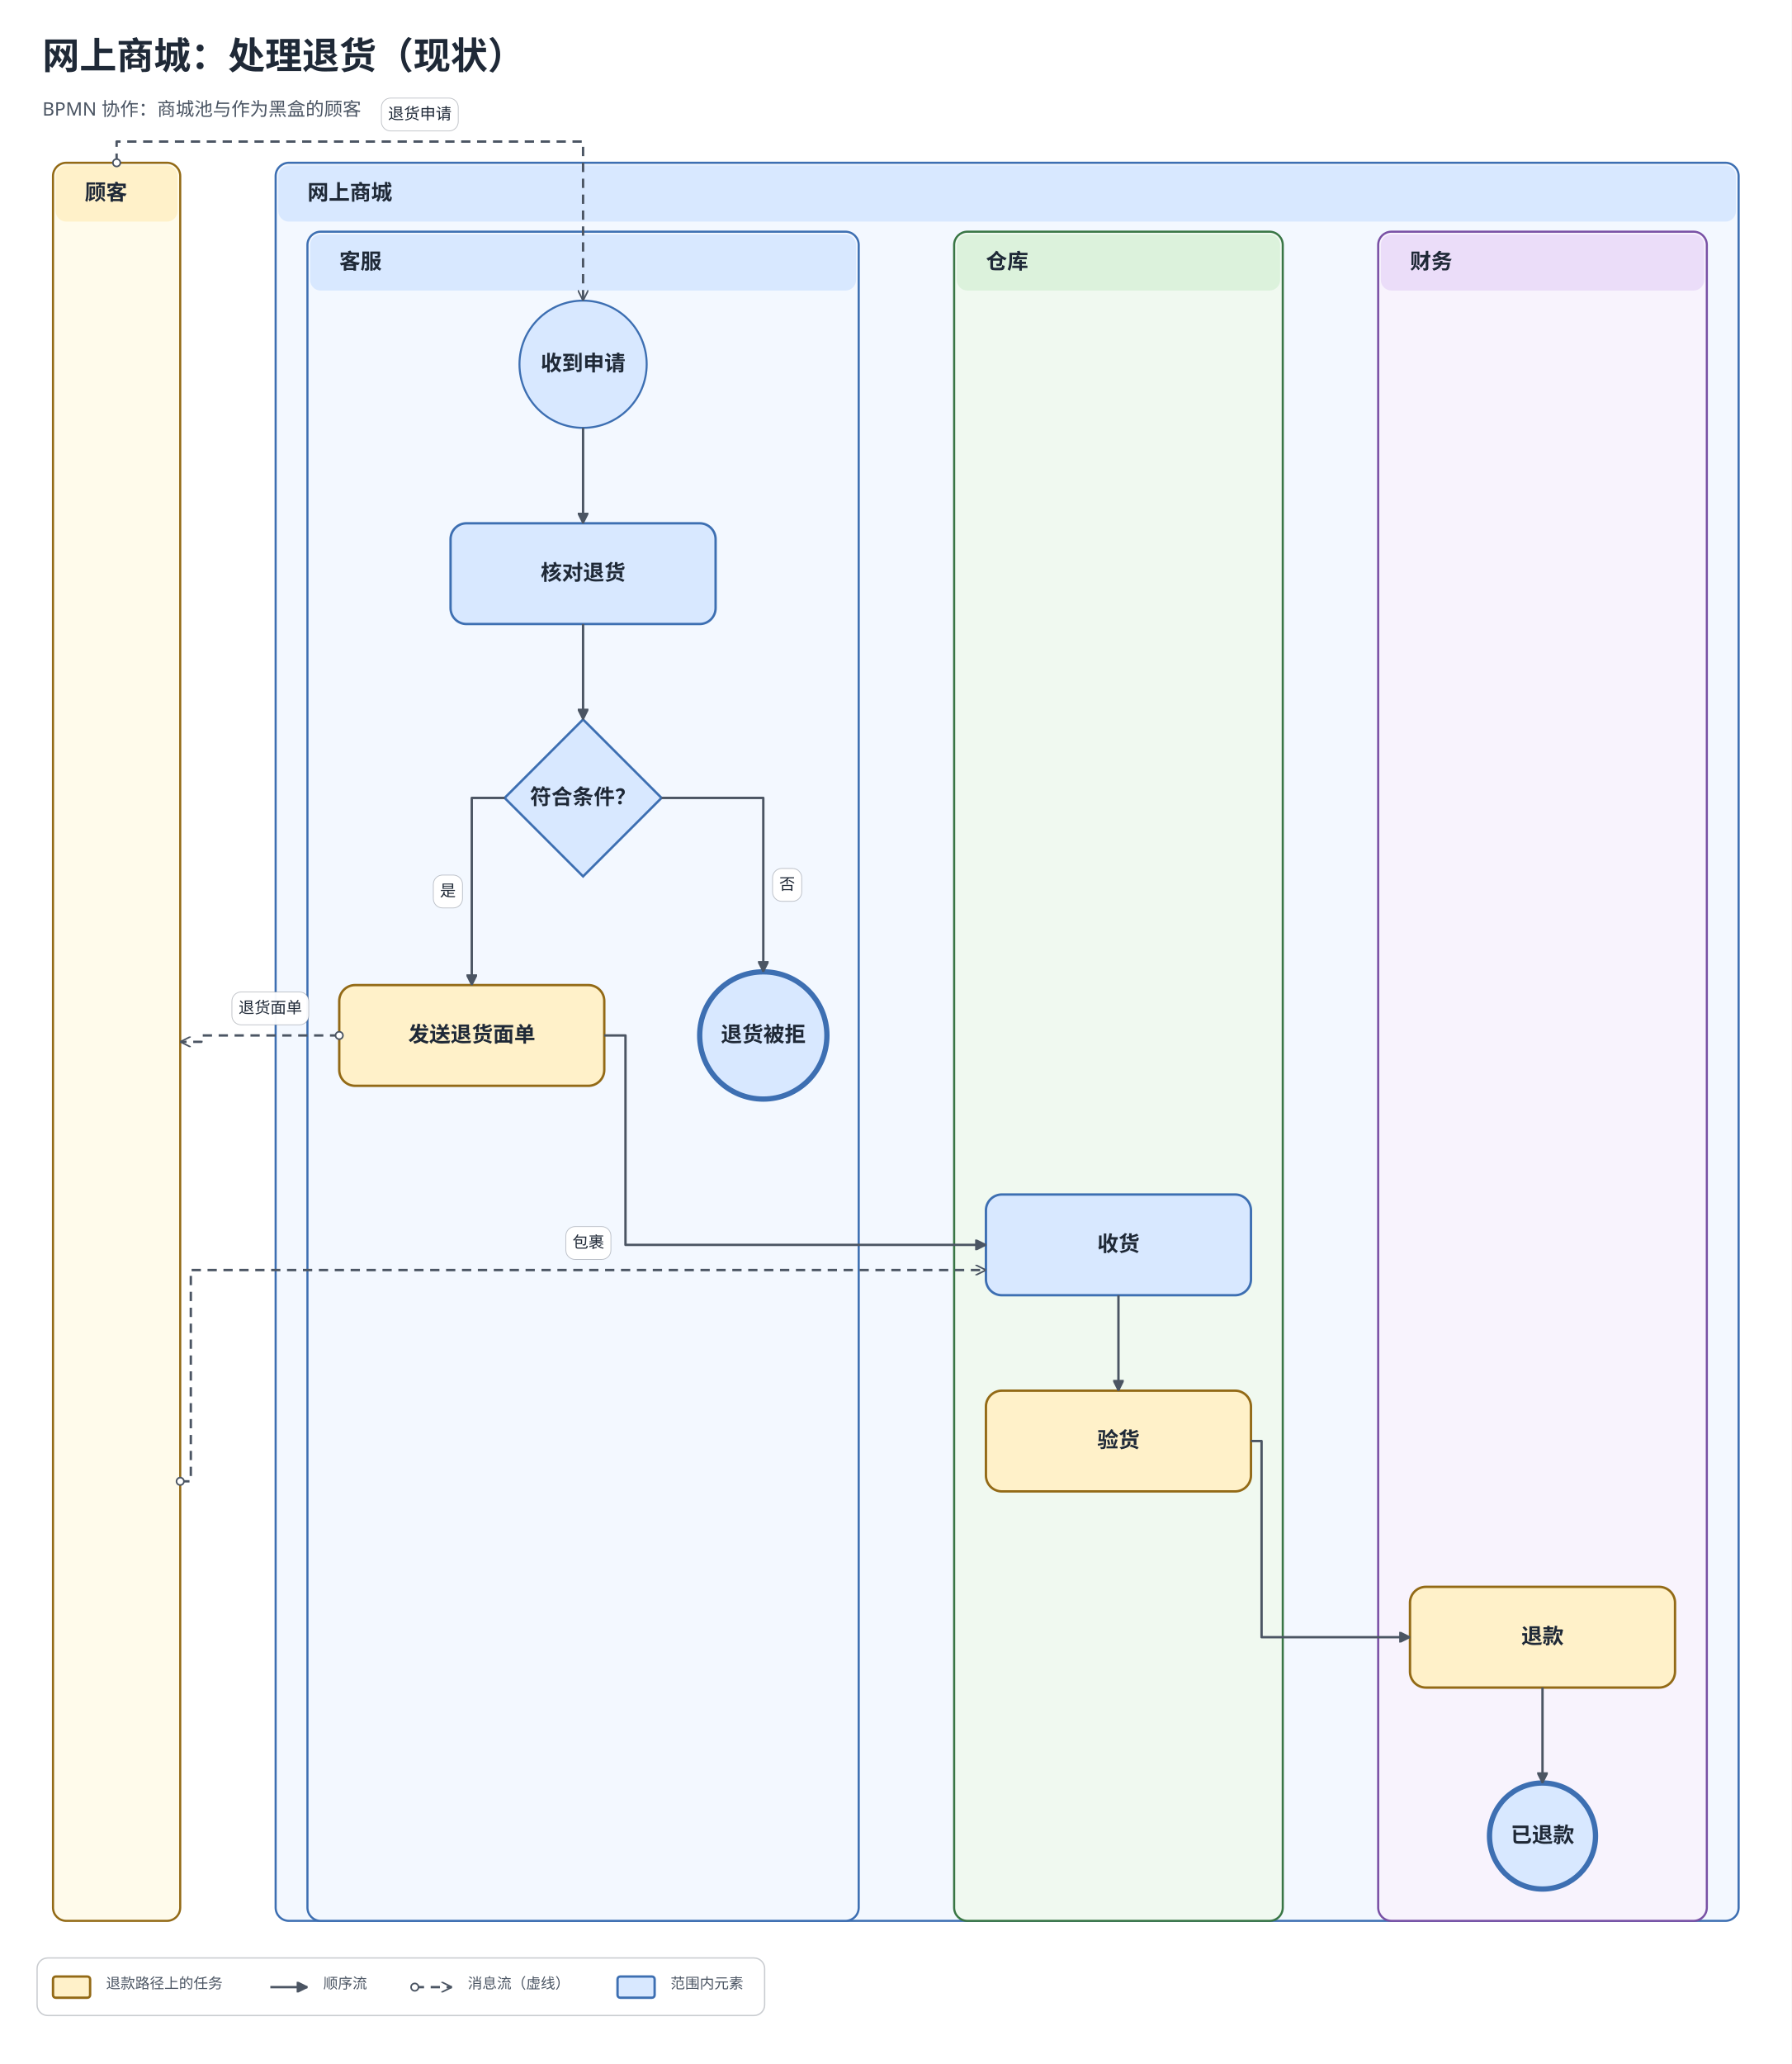
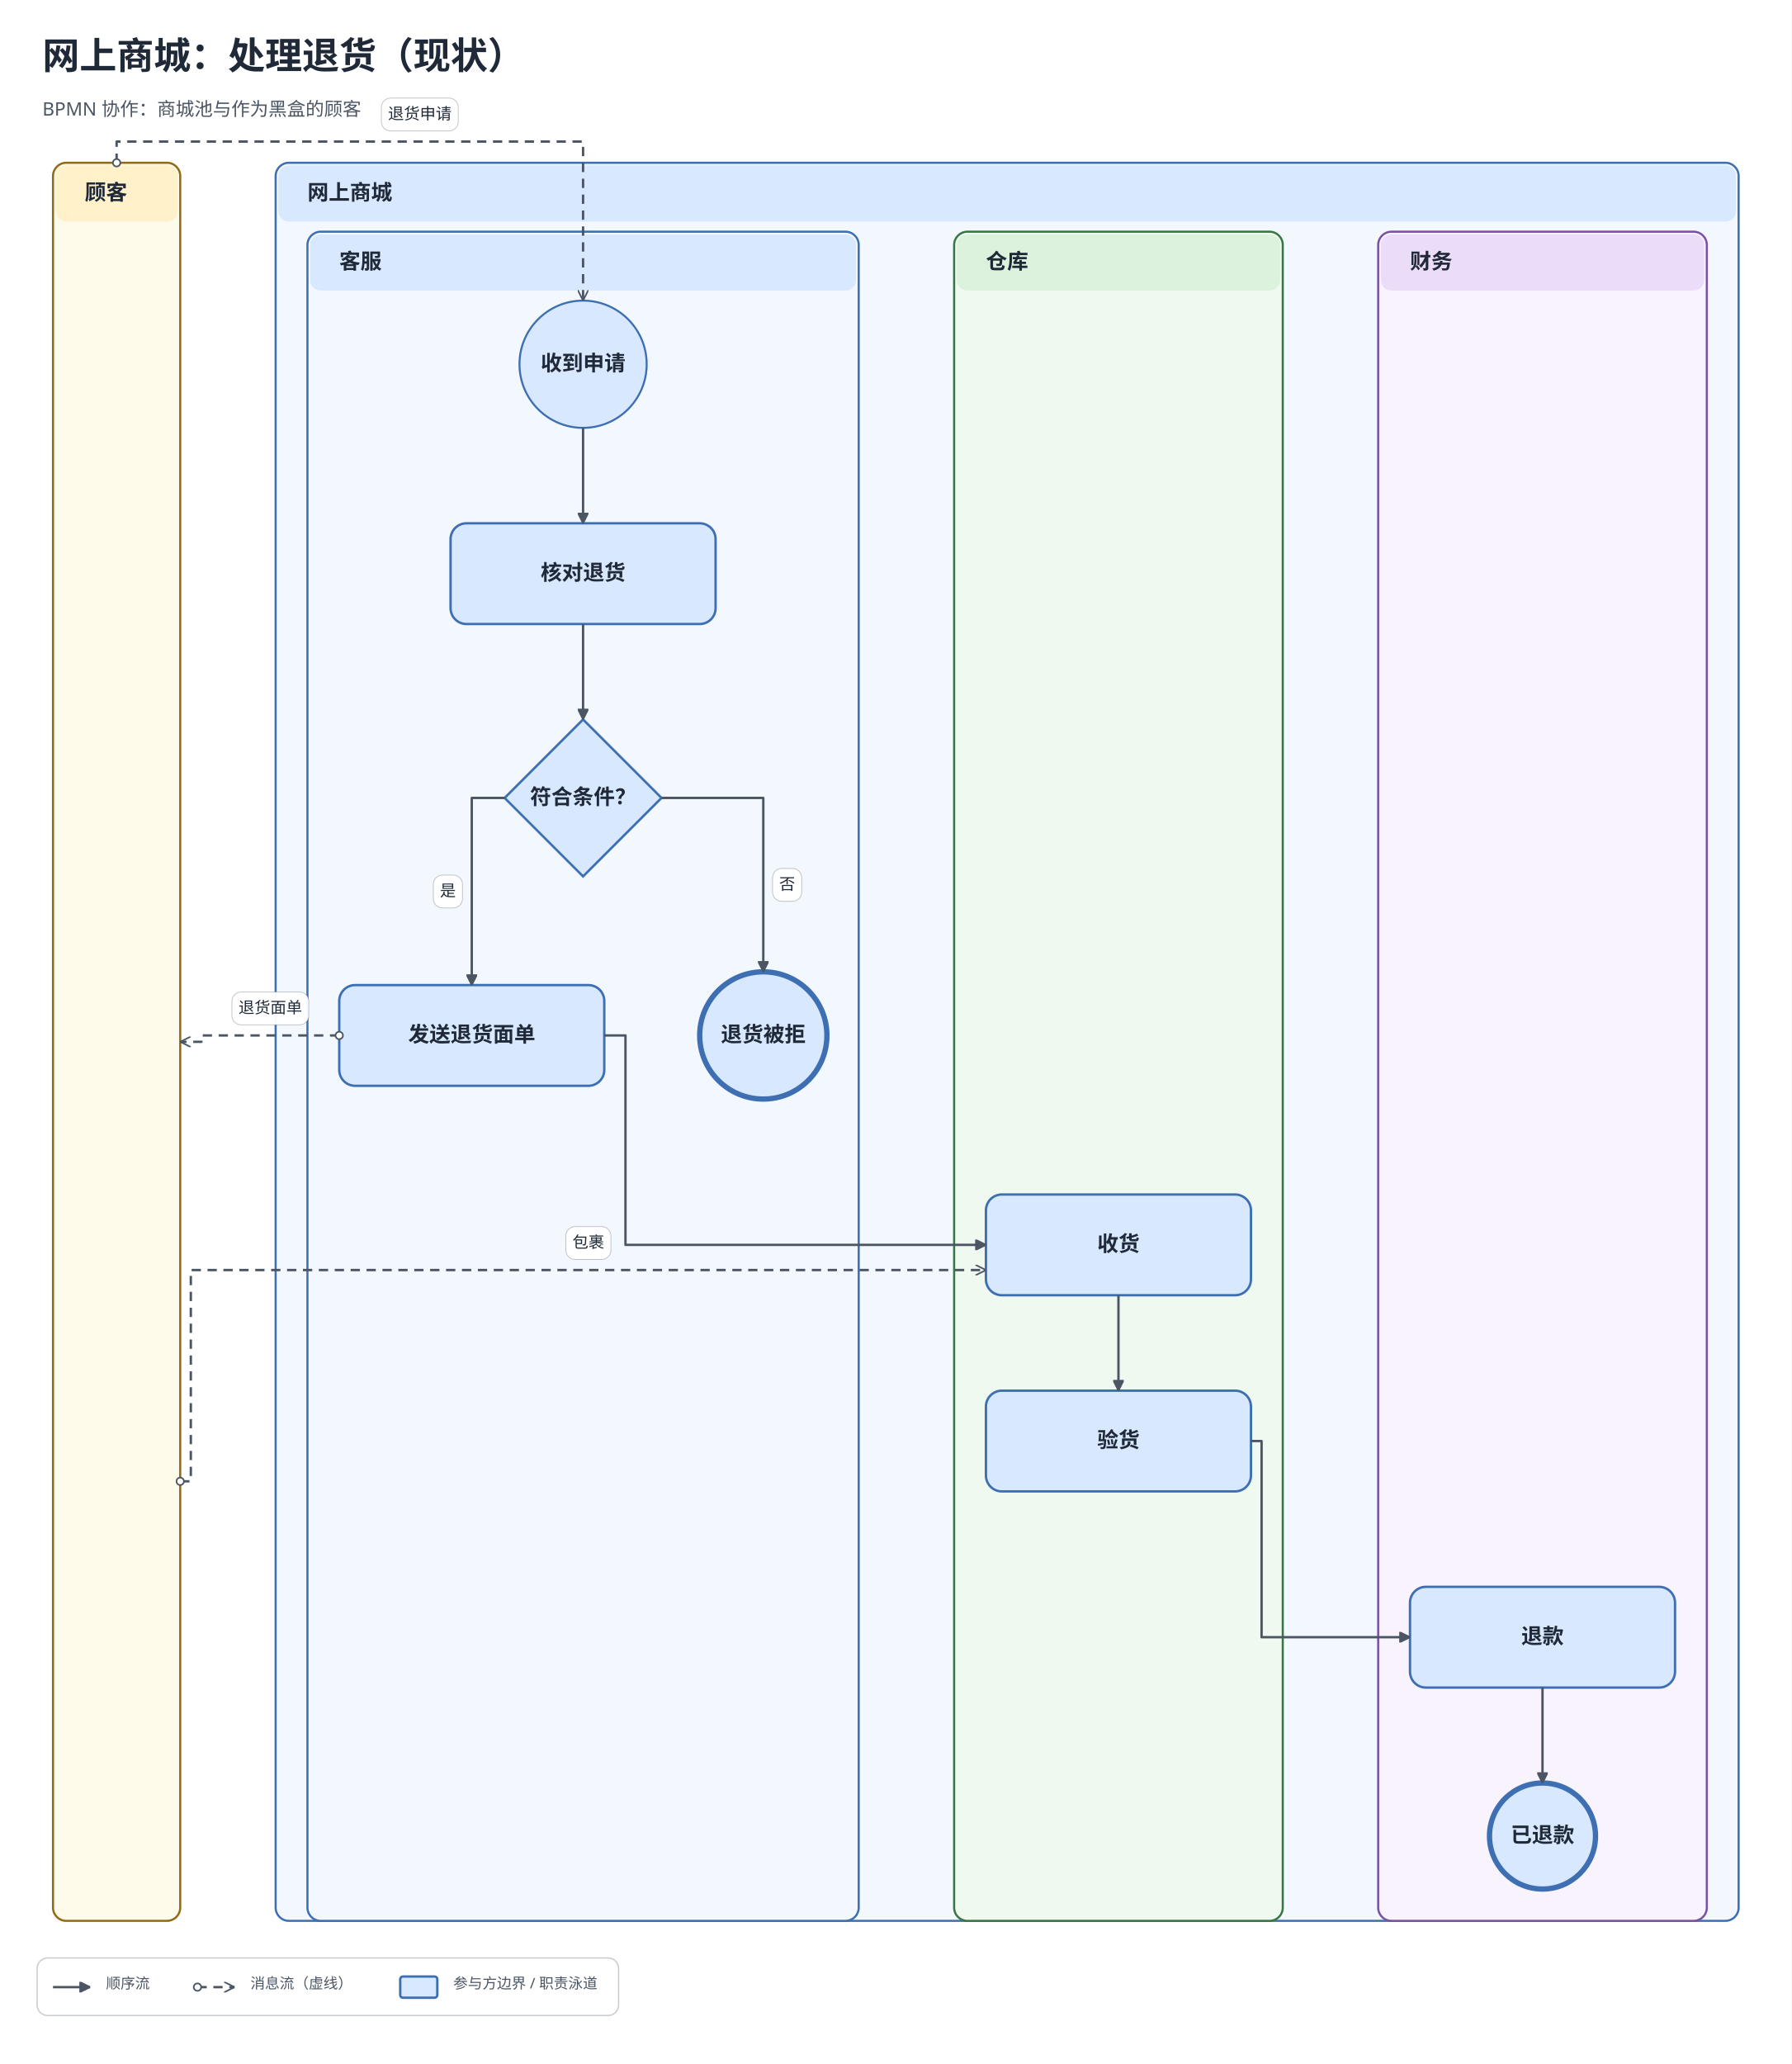
<svg xmlns="http://www.w3.org/2000/svg" viewBox="0 0 1352 1557.2" width="1352" height="1557.2" lang="zh" role="img" aria-labelledby="a5-zh-document-title a5-zh-document-desc" data-archatlas="0.1" data-measured-with="pillow">
  <defs>
    <marker id="a5-zh-marker-peer-arrow" viewBox="0 0 10 10" refX="10" refY="5" markerWidth="8" markerHeight="8" markerUnits="userSpaceOnUse" orient="auto-start-reverse">
      <path d="M 0 0 L 10 5 L 0 10 Z" fill="#4B5563" stroke="#4B5563" stroke-width="1.5" />
    </marker>
    <marker id="a5-zh-marker-peer-circle" viewBox="0 0 10 10" refX="5" refY="5" markerWidth="8" markerHeight="8" markerUnits="userSpaceOnUse">
      <circle cx="5" cy="5" r="3.5" fill="#ffffff" stroke="#4B5563" stroke-width="1.5" />
    </marker>
    <marker id="a5-zh-marker-peer-open" viewBox="0 0 10 10" refX="10" refY="5" markerWidth="8" markerHeight="8" markerUnits="userSpaceOnUse" orient="auto-start-reverse">
      <path d="M 0 0 L 10 5 L 0 10" fill="none" stroke="#4B5563" stroke-width="1.5" />
    </marker>
  </defs>
  <rect width="1352" height="1557.2" fill="#ffffff" data-role="canvas" />
  <rect id="a5-zh-shape-group-p_c" data-id="p_c" data-role="group" data-parent="" data-kind="pool" data-shape="card" fill="#FFFBEB" stroke="#936A16" stroke-width="1.6" data-box="40 122.8 96 1326.4" x="40" y="122.8" width="96" height="1326.4" rx="10" />
  <rect data-role="header-band" data-parent="p_c" x="42" y="124.8" width="92" height="42.4" rx="8" fill="#FFF1C9" />
  <rect id="a5-zh-shape-group-p_s" data-id="p_s" data-role="group" data-parent="" data-kind="pool" data-shape="card" fill="#F3F8FF" stroke="#3D6FB2" stroke-width="1.6" data-box="208 122.8 1104 1326.4" x="208" y="122.8" width="1104" height="1326.4" rx="10" />
  <rect data-role="header-band" data-parent="p_s" x="210" y="124.8" width="1100" height="42.4" rx="8" fill="#D8E8FF" />
  <rect id="a5-zh-shape-group-l_s" data-id="l_s" data-role="group" data-parent="p_s" data-kind="lane" data-shape="card" fill="#F3F8FF" stroke="#3D6FB2" stroke-width="1.6" data-box="232 174.8 416 1274.4" x="232" y="174.8" width="416" height="1274.4" rx="10" />
  <rect data-role="header-band" data-parent="l_s" x="234" y="176.8" width="412" height="42.4" rx="8" fill="#D8E8FF" />
  <ellipse id="a5-zh-shape-node-st" data-id="st" data-role="node" data-parent="l_s" data-kind="event" data-shape="card" fill="#D8E8FF" stroke="#3D6FB2" stroke-width="1.5" data-box="392 226.8 96 96" data-event-type="start" cx="440" cy="274.8" rx="48" ry="48" />
  <rect id="a5-zh-shape-node-chk" data-id="chk" data-role="node" data-parent="l_s" data-kind="task" data-shape="card" fill="#D8E8FF" stroke="#3D6FB2" stroke-width="1.8" data-box="340 394.8 200 76" x="340" y="394.8" width="200" height="76" rx="12" />
  <polygon id="a5-zh-shape-node-gw" data-id="gw" data-role="node" data-parent="l_s" data-kind="gateway" data-shape="card" fill="#D8E8FF" stroke="#3D6FB2" stroke-width="1.8" data-box="380.8 542.8 118.4 118.4" points="440,542.8 499.2,602 440,661.2 380.8,602" />
-   <rect id="a5-zh-shape-node-lab" data-id="lab" data-role="node" data-parent="l_s" data-kind="task" data-shape="card" fill="#FFF1C9" stroke="#936A16" stroke-width="1.8" data-box="256 743.2 200 76" x="256" y="743.2" width="200" height="76" rx="12" />
+   <rect id="a5-zh-shape-node-lab" data-id="lab" data-role="node" data-parent="l_s" data-kind="task" data-shape="card" fill="#D8E8FF" stroke="#3D6FB2" stroke-width="1.8" data-box="256 743.2 200 76" x="256" y="743.2" width="200" height="76" rx="12" />
  <ellipse id="a5-zh-shape-node-no" data-id="no" data-role="node" data-parent="l_s" data-kind="event" data-shape="card" fill="#D8E8FF" stroke="#3D6FB2" stroke-width="4" data-box="528 733.2 96 96" data-event-type="end" cx="576" cy="781.2" rx="48" ry="48" />
  <rect id="a5-zh-shape-group-l_w" data-id="l_w" data-role="group" data-parent="p_s" data-kind="lane" data-shape="card" fill="#F0F9F0" stroke="#397645" stroke-width="1.6" data-box="720 174.8 248 1274.4" x="720" y="174.8" width="248" height="1274.4" rx="10" />
  <rect data-role="header-band" data-parent="l_w" x="722" y="176.8" width="244" height="42.4" rx="8" fill="#DCF2DC" />
  <rect id="a5-zh-shape-node-rcv" data-id="rcv" data-role="node" data-parent="l_w" data-kind="task" data-shape="card" fill="#D8E8FF" stroke="#3D6FB2" stroke-width="1.8" data-box="744 901.2 200 76" x="744" y="901.2" width="200" height="76" rx="12" />
-   <rect id="a5-zh-shape-node-ins" data-id="ins" data-role="node" data-parent="l_w" data-kind="task" data-shape="card" fill="#FFF1C9" stroke="#936A16" stroke-width="1.8" data-box="744 1049.2 200 76" x="744" y="1049.2" width="200" height="76" rx="12" />
+   <rect id="a5-zh-shape-node-ins" data-id="ins" data-role="node" data-parent="l_w" data-kind="task" data-shape="card" fill="#D8E8FF" stroke="#3D6FB2" stroke-width="1.8" data-box="744 1049.2 200 76" x="744" y="1049.2" width="200" height="76" rx="12" />
  <rect id="a5-zh-shape-group-l_f" data-id="l_f" data-role="group" data-parent="p_s" data-kind="lane" data-shape="card" fill="#F8F3FD" stroke="#7951A5" stroke-width="1.6" data-box="1040 174.8 248 1274.4" x="1040" y="174.8" width="248" height="1274.4" rx="10" />
  <rect data-role="header-band" data-parent="l_f" x="1042" y="176.8" width="244" height="42.4" rx="8" fill="#EBDDF9" />
-   <rect id="a5-zh-shape-node-ref" data-id="ref" data-role="node" data-parent="l_f" data-kind="task" data-shape="card" fill="#FFF1C9" stroke="#936A16" stroke-width="1.8" data-box="1064 1197.2 200 76" x="1064" y="1197.2" width="200" height="76" rx="12" />
+   <rect id="a5-zh-shape-node-ref" data-id="ref" data-role="node" data-parent="l_f" data-kind="task" data-shape="card" fill="#D8E8FF" stroke="#3D6FB2" stroke-width="1.8" data-box="1064 1197.2 200 76" x="1064" y="1197.2" width="200" height="76" rx="12" />
  <ellipse id="a5-zh-shape-node-ok" data-id="ok" data-role="node" data-parent="l_f" data-kind="event" data-shape="card" fill="#D8E8FF" stroke="#3D6FB2" stroke-width="4" data-box="1124 1345.2 80 80" data-event-type="end" cx="1164" cy="1385.2" rx="40" ry="40" />
-   <rect id="a5-zh-shape-legend-panel-__legend-panel" data-id="__legend-panel" data-role="legend-panel" data-parent="" data-kind="component" data-shape="card" fill="#ffffff" stroke="#4B5563" stroke-width="1" data-box="28 1477.2 549 43.4" stroke-opacity="0.3" x="28" y="1477.2" width="549" height="43.4" rx="8" />
-   <rect id="a5-zh-shape-legend-swatch-__legend-swatch-0" data-id="__legend-swatch-0" data-role="legend-swatch" data-parent="" data-kind="component" data-shape="card" fill="#FFF1C9" stroke="#936A16" stroke-width="1.8" data-box="40 1491.2 28 16" x="40" y="1491.2" width="28" height="16" rx="2" />
-   <rect id="a5-zh-shape-legend-swatch-__legend-swatch-3" data-id="__legend-swatch-3" data-role="legend-swatch" data-parent="" data-kind="component" data-shape="card" fill="#D8E8FF" stroke="#3D6FB2" stroke-width="1.8" data-box="466 1491.2 28 16" x="466" y="1491.2" width="28" height="16" rx="2" />
+   <rect id="a5-zh-shape-legend-panel-__legend-panel" data-id="__legend-panel" data-role="legend-panel" data-parent="" data-kind="component" data-shape="card" fill="#ffffff" stroke="#4B5563" stroke-width="1" data-box="28 1477.2 438.812 43.4" stroke-opacity="0.3" x="28" y="1477.2" width="438.812" height="43.4" rx="8" />
+   <rect id="a5-zh-shape-legend-swatch-__legend-swatch-2" data-id="__legend-swatch-2" data-role="legend-swatch" data-parent="" data-kind="component" data-shape="card" fill="#D8E8FF" stroke="#3D6FB2" stroke-width="1.8" data-box="302 1491.2 28 16" x="302" y="1491.2" width="28" height="16" rx="2" />
  <polyline id="a5-zh-edge-edge-1" data-id="edge-1" data-role="edge" data-from="st" data-to="chk" data-kind="call" points="440,322.8 440,394.8" fill="none" stroke="#4B5563" stroke-width="1.8" stroke-linejoin="round" marker-end="url(#a5-zh-marker-peer-arrow)" />
  <polyline id="a5-zh-edge-edge-2" data-id="edge-2" data-role="edge" data-from="chk" data-to="gw" data-kind="call" points="440,470.8 440,542.8" fill="none" stroke="#4B5563" stroke-width="1.8" stroke-linejoin="round" marker-end="url(#a5-zh-marker-peer-arrow)" />
  <polyline id="a5-zh-edge-edge-3" data-id="edge-3" data-role="edge" data-from="gw" data-to="lab" data-kind="call" points="380.8,602 356,602 356,743.2" fill="none" stroke="#4B5563" stroke-width="1.8" stroke-linejoin="round" marker-end="url(#a5-zh-marker-peer-arrow)" />
  <polyline id="a5-zh-edge-edge-4" data-id="edge-4" data-role="edge" data-from="gw" data-to="no" data-kind="call" points="499.2,602 576,602 576,733.2" fill="none" stroke="#4B5563" stroke-width="1.8" stroke-linejoin="round" marker-end="url(#a5-zh-marker-peer-arrow)" />
  <polyline id="a5-zh-edge-edge-5" data-id="edge-5" data-role="edge" data-from="lab" data-to="rcv" data-kind="call" points="456,781.2 472,781.2 472,939.2 744,939.2" fill="none" stroke="#4B5563" stroke-width="1.8" stroke-linejoin="round" marker-end="url(#a5-zh-marker-peer-arrow)" />
  <polyline id="a5-zh-edge-edge-6" data-id="edge-6" data-role="edge" data-from="rcv" data-to="ins" data-kind="call" points="844,977.2 844,1049.2" fill="none" stroke="#4B5563" stroke-width="1.8" stroke-linejoin="round" marker-end="url(#a5-zh-marker-peer-arrow)" />
  <polyline id="a5-zh-edge-edge-7" data-id="edge-7" data-role="edge" data-from="ins" data-to="ref" data-kind="call" points="944,1087.2 952,1087.2 952,1235.2 1064,1235.2" fill="none" stroke="#4B5563" stroke-width="1.8" stroke-linejoin="round" marker-end="url(#a5-zh-marker-peer-arrow)" />
  <polyline id="a5-zh-edge-edge-8" data-id="edge-8" data-role="edge" data-from="ref" data-to="ok" data-kind="call" points="1164,1273.2 1164,1345.2" fill="none" stroke="#4B5563" stroke-width="1.8" stroke-linejoin="round" marker-end="url(#a5-zh-marker-peer-arrow)" />
  <polyline id="a5-zh-edge-edge-9" data-id="edge-9" data-role="edge" data-from="p_c" data-to="st" data-kind="message" points="88,122.8 88,106.8 440,106.8 440,226.8" fill="none" stroke="#4B5563" stroke-width="1.8" stroke-linejoin="round" marker-end="url(#a5-zh-marker-peer-open)" marker-start="url(#a5-zh-marker-peer-circle)" stroke-dasharray="7 5" />
  <polyline id="a5-zh-edge-edge-10" data-id="edge-10" data-role="edge" data-from="lab" data-to="p_c" data-kind="message" points="256,781.2 152,781.2 152,786 136,786" fill="none" stroke="#4B5563" stroke-width="1.8" stroke-linejoin="round" marker-end="url(#a5-zh-marker-peer-open)" marker-start="url(#a5-zh-marker-peer-circle)" stroke-dasharray="7 5" />
  <polyline id="a5-zh-edge-edge-11" data-id="edge-11" data-role="edge" data-from="p_c" data-to="rcv" data-kind="message" points="136,1117.6 144,1117.6 144,958.2 744,958.2" fill="none" stroke="#4B5563" stroke-width="1.8" stroke-linejoin="round" marker-end="url(#a5-zh-marker-peer-open)" marker-start="url(#a5-zh-marker-peer-circle)" stroke-dasharray="7 5" />
-   <polyline id="a5-zh-edge-legend-line-1" data-id="legend-line-1" data-role="edge" data-from="" data-to="" data-kind="legend" points="204,1499.2 232,1499.2" fill="none" stroke="#4B5563" stroke-width="1.8" stroke-linejoin="round" marker-end="url(#a5-zh-marker-peer-arrow)" />
-   <polyline id="a5-zh-edge-legend-line-2" data-id="legend-line-2" data-role="edge" data-from="" data-to="" data-kind="legend" points="313,1499.2 341,1499.2" fill="none" stroke="#4B5563" stroke-width="1.8" stroke-linejoin="round" marker-end="url(#a5-zh-marker-peer-open)" marker-start="url(#a5-zh-marker-peer-circle)" stroke-dasharray="7 5" />
+   <polyline id="a5-zh-edge-legend-line-0" data-id="legend-line-0" data-role="edge" data-from="" data-to="" data-kind="legend" points="40,1499.2 68,1499.2" fill="none" stroke="#4B5563" stroke-width="1.8" stroke-linejoin="round" marker-end="url(#a5-zh-marker-peer-arrow)" />
+   <polyline id="a5-zh-edge-legend-line-1" data-id="legend-line-1" data-role="edge" data-from="" data-to="" data-kind="legend" points="149,1499.2 177,1499.2" fill="none" stroke="#4B5563" stroke-width="1.8" stroke-linejoin="round" marker-end="url(#a5-zh-marker-peer-open)" marker-start="url(#a5-zh-marker-peer-circle)" stroke-dasharray="7 5" />
  <rect id="a5-zh-shape-label-bg-__edge-3-background" data-id="__edge-3-background" data-role="label-bg" data-parent="edge-3" x="327" y="660.2" width="22" height="24.8" fill="#ffffff" fill-opacity="0.96" rx="7" stroke="#4B5563" stroke-opacity="0.35" stroke-width="0.6" />
  <rect id="a5-zh-shape-label-bg-__edge-4-background" data-id="__edge-4-background" data-role="label-bg" data-parent="edge-4" x="583" y="655.2" width="22" height="24.8" fill="#ffffff" fill-opacity="0.96" rx="7" stroke="#4B5563" stroke-opacity="0.35" stroke-width="0.6" />
  <rect id="a5-zh-shape-label-bg-__edge-9-background" data-id="__edge-9-background" data-role="label-bg" data-parent="edge-9" x="287.8" y="74" width="58" height="24.8" fill="#ffffff" fill-opacity="0.96" rx="7" stroke="#4B5563" stroke-opacity="0.35" stroke-width="0.6" />
  <rect id="a5-zh-shape-label-bg-__edge-10-background" data-id="__edge-10-background" data-role="label-bg" data-parent="edge-10" x="175" y="748.4" width="58" height="24.8" fill="#ffffff" fill-opacity="0.96" rx="7" stroke="#4B5563" stroke-opacity="0.35" stroke-width="0.6" />
  <rect id="a5-zh-shape-label-bg-__edge-11-background" data-id="__edge-11-background" data-role="label-bg" data-parent="edge-11" x="427" y="925.4" width="34" height="24.8" fill="#ffffff" fill-opacity="0.96" rx="7" stroke="#4B5563" stroke-opacity="0.35" stroke-width="0.6" />
  <text id="a5-zh-text-title-figure-title" data-id="figure-title" data-role="title" data-owner="" x="32" y="52" data-source="网上商城：处理退货（现状）" font-size="28" font-family="&quot;Noto Sans CJK SC&quot;, &quot;Source Han Sans SC&quot;, &quot;PingFang SC&quot;, &quot;Microsoft YaHei&quot;, &quot;WenQuanYi Zen Hei&quot;, &quot;Noto Sans&quot;, &quot;DejaVu Sans&quot;, &quot;Liberation Sans&quot;, sans-serif" font-weight="700" text-anchor="start" fill="#1F2937" data-text-box="32 24 364 39.2">
    <tspan x="32" y="52">
      <tspan font-family="Noto Sans CJK SC" x="32">网上商城：处理退货（现状）</tspan>
    </tspan>
  </text>
  <text id="a5-zh-text-subtitle-figure-subtitle" data-id="figure-subtitle" data-role="subtitle" data-owner="" x="32" y="87.2" data-source="BPMN 协作：商城池与作为黑盒的顾客" font-size="14" font-family="&quot;Noto Sans CJK SC&quot;, &quot;Source Han Sans SC&quot;, &quot;PingFang SC&quot;, &quot;Microsoft YaHei&quot;, &quot;WenQuanYi Zen Hei&quot;, &quot;Noto Sans&quot;, &quot;DejaVu Sans&quot;, &quot;Liberation Sans&quot;, sans-serif" font-weight="400" text-anchor="start" fill="#4B5563" data-text-box="32 73.2 240.547 19.6">
    <tspan x="32" y="87.2">
      <tspan font-family="Noto Sans" x="32">BPMN</tspan>
      <tspan font-family="Noto Sans" x="72.906"> </tspan>
      <tspan font-family="Noto Sans CJK SC" x="76.547">协作：商城池与作为黑盒的顾客</tspan>
    </tspan>
  </text>
  <text id="a5-zh-text-group-title-p_c-title" data-id="p_c-title" data-role="group-title" data-owner="p_c" x="64" y="150.8" data-source="顾客" font-size="16" font-family="&quot;Noto Sans CJK SC&quot;, &quot;Source Han Sans SC&quot;, &quot;PingFang SC&quot;, &quot;Microsoft YaHei&quot;, &quot;WenQuanYi Zen Hei&quot;, &quot;Noto Sans&quot;, &quot;DejaVu Sans&quot;, &quot;Liberation Sans&quot;, sans-serif" font-weight="700" text-anchor="start" fill="#1F2937" data-text-box="64 134.8 32 22.4">
    <tspan x="64" y="150.8">
      <tspan font-family="Noto Sans CJK SC" x="64">顾客</tspan>
    </tspan>
  </text>
  <text id="a5-zh-text-group-title-p_s-title" data-id="p_s-title" data-role="group-title" data-owner="p_s" x="232" y="150.8" data-source="网上商城" font-size="16" font-family="&quot;Noto Sans CJK SC&quot;, &quot;Source Han Sans SC&quot;, &quot;PingFang SC&quot;, &quot;Microsoft YaHei&quot;, &quot;WenQuanYi Zen Hei&quot;, &quot;Noto Sans&quot;, &quot;DejaVu Sans&quot;, &quot;Liberation Sans&quot;, sans-serif" font-weight="700" text-anchor="start" fill="#1F2937" data-text-box="232 134.8 64 22.4">
    <tspan x="232" y="150.8">
      <tspan font-family="Noto Sans CJK SC" x="232">网上商城</tspan>
    </tspan>
  </text>
  <text id="a5-zh-text-group-title-l_s-title" data-id="l_s-title" data-role="group-title" data-owner="l_s" x="256" y="202.8" data-source="客服" font-size="16" font-family="&quot;Noto Sans CJK SC&quot;, &quot;Source Han Sans SC&quot;, &quot;PingFang SC&quot;, &quot;Microsoft YaHei&quot;, &quot;WenQuanYi Zen Hei&quot;, &quot;Noto Sans&quot;, &quot;DejaVu Sans&quot;, &quot;Liberation Sans&quot;, sans-serif" font-weight="700" text-anchor="start" fill="#1F2937" data-text-box="256 186.8 32 22.4">
    <tspan x="256" y="202.8">
      <tspan font-family="Noto Sans CJK SC" x="256">客服</tspan>
    </tspan>
  </text>
  <text id="a5-zh-text-name-st-name" data-id="st-name" data-role="name" data-owner="st" x="440" y="279.6" data-source="收到申请" font-size="16" font-family="&quot;Noto Sans CJK SC&quot;, &quot;Source Han Sans SC&quot;, &quot;PingFang SC&quot;, &quot;Microsoft YaHei&quot;, &quot;WenQuanYi Zen Hei&quot;, &quot;Noto Sans&quot;, &quot;DejaVu Sans&quot;, &quot;Liberation Sans&quot;, sans-serif" font-weight="700" text-anchor="start" fill="#1F2937" data-text-box="408 263.6 64 22.4">
    <tspan x="408" y="279.6">
      <tspan font-family="Noto Sans CJK SC" x="408">收到申请</tspan>
    </tspan>
  </text>
  <text id="a5-zh-text-name-chk-name" data-id="chk-name" data-role="name" data-owner="chk" x="440" y="437.6" data-source="核对退货" font-size="16" font-family="&quot;Noto Sans CJK SC&quot;, &quot;Source Han Sans SC&quot;, &quot;PingFang SC&quot;, &quot;Microsoft YaHei&quot;, &quot;WenQuanYi Zen Hei&quot;, &quot;Noto Sans&quot;, &quot;DejaVu Sans&quot;, &quot;Liberation Sans&quot;, sans-serif" font-weight="700" text-anchor="start" fill="#1F2937" data-text-box="408 421.6 64 22.4">
    <tspan x="408" y="437.6">
      <tspan font-family="Noto Sans CJK SC" x="408">核对退货</tspan>
    </tspan>
  </text>
  <text id="a5-zh-text-name-gw-name" data-id="gw-name" data-role="name" data-owner="gw" x="440" y="606.8" data-source="符合条件？" font-size="16" font-family="&quot;Noto Sans CJK SC&quot;, &quot;Source Han Sans SC&quot;, &quot;PingFang SC&quot;, &quot;Microsoft YaHei&quot;, &quot;WenQuanYi Zen Hei&quot;, &quot;Noto Sans&quot;, &quot;DejaVu Sans&quot;, &quot;Liberation Sans&quot;, sans-serif" font-weight="700" text-anchor="start" fill="#1F2937" data-text-box="400 590.8 80 22.4">
    <tspan x="400" y="606.8">
      <tspan font-family="Noto Sans CJK SC" x="400">符合条件？</tspan>
    </tspan>
  </text>
  <text id="a5-zh-text-name-lab-name" data-id="lab-name" data-role="name" data-owner="lab" x="356" y="786" data-source="发送退货面单" font-size="16" font-family="&quot;Noto Sans CJK SC&quot;, &quot;Source Han Sans SC&quot;, &quot;PingFang SC&quot;, &quot;Microsoft YaHei&quot;, &quot;WenQuanYi Zen Hei&quot;, &quot;Noto Sans&quot;, &quot;DejaVu Sans&quot;, &quot;Liberation Sans&quot;, sans-serif" font-weight="700" text-anchor="start" fill="#1F2937" data-text-box="308 770 96 22.4">
    <tspan x="308" y="786">
      <tspan font-family="Noto Sans CJK SC" x="308">发送退货面单</tspan>
    </tspan>
  </text>
  <text id="a5-zh-text-name-no-name" data-id="no-name" data-role="name" data-owner="no" x="576" y="786" data-source="退货被拒" font-size="16" font-family="&quot;Noto Sans CJK SC&quot;, &quot;Source Han Sans SC&quot;, &quot;PingFang SC&quot;, &quot;Microsoft YaHei&quot;, &quot;WenQuanYi Zen Hei&quot;, &quot;Noto Sans&quot;, &quot;DejaVu Sans&quot;, &quot;Liberation Sans&quot;, sans-serif" font-weight="700" text-anchor="start" fill="#1F2937" data-text-box="544 770 64 22.4">
    <tspan x="544" y="786">
      <tspan font-family="Noto Sans CJK SC" x="544">退货被拒</tspan>
    </tspan>
  </text>
  <text id="a5-zh-text-group-title-l_w-title" data-id="l_w-title" data-role="group-title" data-owner="l_w" x="744" y="202.8" data-source="仓库" font-size="16" font-family="&quot;Noto Sans CJK SC&quot;, &quot;Source Han Sans SC&quot;, &quot;PingFang SC&quot;, &quot;Microsoft YaHei&quot;, &quot;WenQuanYi Zen Hei&quot;, &quot;Noto Sans&quot;, &quot;DejaVu Sans&quot;, &quot;Liberation Sans&quot;, sans-serif" font-weight="700" text-anchor="start" fill="#1F2937" data-text-box="744 186.8 32 22.4">
    <tspan x="744" y="202.8">
      <tspan font-family="Noto Sans CJK SC" x="744">仓库</tspan>
    </tspan>
  </text>
  <text id="a5-zh-text-name-rcv-name" data-id="rcv-name" data-role="name" data-owner="rcv" x="844" y="944" data-source="收货" font-size="16" font-family="&quot;Noto Sans CJK SC&quot;, &quot;Source Han Sans SC&quot;, &quot;PingFang SC&quot;, &quot;Microsoft YaHei&quot;, &quot;WenQuanYi Zen Hei&quot;, &quot;Noto Sans&quot;, &quot;DejaVu Sans&quot;, &quot;Liberation Sans&quot;, sans-serif" font-weight="700" text-anchor="start" fill="#1F2937" data-text-box="828 928 32 22.4">
    <tspan x="828" y="944">
      <tspan font-family="Noto Sans CJK SC" x="828">收货</tspan>
    </tspan>
  </text>
  <text id="a5-zh-text-name-ins-name" data-id="ins-name" data-role="name" data-owner="ins" x="844" y="1092" data-source="验货" font-size="16" font-family="&quot;Noto Sans CJK SC&quot;, &quot;Source Han Sans SC&quot;, &quot;PingFang SC&quot;, &quot;Microsoft YaHei&quot;, &quot;WenQuanYi Zen Hei&quot;, &quot;Noto Sans&quot;, &quot;DejaVu Sans&quot;, &quot;Liberation Sans&quot;, sans-serif" font-weight="700" text-anchor="start" fill="#1F2937" data-text-box="828 1076 32 22.4">
    <tspan x="828" y="1092">
      <tspan font-family="Noto Sans CJK SC" x="828">验货</tspan>
    </tspan>
  </text>
  <text id="a5-zh-text-group-title-l_f-title" data-id="l_f-title" data-role="group-title" data-owner="l_f" x="1064" y="202.8" data-source="财务" font-size="16" font-family="&quot;Noto Sans CJK SC&quot;, &quot;Source Han Sans SC&quot;, &quot;PingFang SC&quot;, &quot;Microsoft YaHei&quot;, &quot;WenQuanYi Zen Hei&quot;, &quot;Noto Sans&quot;, &quot;DejaVu Sans&quot;, &quot;Liberation Sans&quot;, sans-serif" font-weight="700" text-anchor="start" fill="#1F2937" data-text-box="1064 186.8 32 22.4">
    <tspan x="1064" y="202.8">
      <tspan font-family="Noto Sans CJK SC" x="1064">财务</tspan>
    </tspan>
  </text>
  <text id="a5-zh-text-name-ref-name" data-id="ref-name" data-role="name" data-owner="ref" x="1164" y="1240" data-source="退款" font-size="16" font-family="&quot;Noto Sans CJK SC&quot;, &quot;Source Han Sans SC&quot;, &quot;PingFang SC&quot;, &quot;Microsoft YaHei&quot;, &quot;WenQuanYi Zen Hei&quot;, &quot;Noto Sans&quot;, &quot;DejaVu Sans&quot;, &quot;Liberation Sans&quot;, sans-serif" font-weight="700" text-anchor="start" fill="#1F2937" data-text-box="1148 1224 32 22.4">
    <tspan x="1148" y="1240">
      <tspan font-family="Noto Sans CJK SC" x="1148">退款</tspan>
    </tspan>
  </text>
  <text id="a5-zh-text-name-ok-name" data-id="ok-name" data-role="name" data-owner="ok" x="1164" y="1390" data-source="已退款" font-size="16" font-family="&quot;Noto Sans CJK SC&quot;, &quot;Source Han Sans SC&quot;, &quot;PingFang SC&quot;, &quot;Microsoft YaHei&quot;, &quot;WenQuanYi Zen Hei&quot;, &quot;Noto Sans&quot;, &quot;DejaVu Sans&quot;, &quot;Liberation Sans&quot;, sans-serif" font-weight="700" text-anchor="start" fill="#1F2937" data-text-box="1140 1374 48 22.4">
    <tspan x="1140" y="1390">
      <tspan font-family="Noto Sans CJK SC" x="1140">已退款</tspan>
    </tspan>
  </text>
  <text id="a5-zh-text-edge-label-edge-3-label" data-id="edge-3-label" data-role="edge-label" data-owner="edge-3" x="338" y="676.2" data-source="是" font-size="12" font-family="&quot;Noto Sans CJK SC&quot;, &quot;Source Han Sans SC&quot;, &quot;PingFang SC&quot;, &quot;Microsoft YaHei&quot;, &quot;WenQuanYi Zen Hei&quot;, &quot;Noto Sans&quot;, &quot;DejaVu Sans&quot;, &quot;Liberation Sans&quot;, sans-serif" font-weight="400" text-anchor="start" fill="#1F2937" data-text-box="332 664.2 12 16.8">
    <tspan x="332" y="676.2">
      <tspan font-family="Noto Sans CJK SC" x="332">是</tspan>
    </tspan>
  </text>
  <text id="a5-zh-text-edge-label-edge-4-label" data-id="edge-4-label" data-role="edge-label" data-owner="edge-4" x="594" y="671.2" data-source="否" font-size="12" font-family="&quot;Noto Sans CJK SC&quot;, &quot;Source Han Sans SC&quot;, &quot;PingFang SC&quot;, &quot;Microsoft YaHei&quot;, &quot;WenQuanYi Zen Hei&quot;, &quot;Noto Sans&quot;, &quot;DejaVu Sans&quot;, &quot;Liberation Sans&quot;, sans-serif" font-weight="400" text-anchor="start" fill="#1F2937" data-text-box="588 659.2 12 16.8">
    <tspan x="588" y="671.2">
      <tspan font-family="Noto Sans CJK SC" x="588">否</tspan>
    </tspan>
  </text>
  <text id="a5-zh-text-edge-label-edge-9-label" data-id="edge-9-label" data-role="edge-label" data-owner="edge-9" x="316.8" y="90" data-source="退货申请" font-size="12" font-family="&quot;Noto Sans CJK SC&quot;, &quot;Source Han Sans SC&quot;, &quot;PingFang SC&quot;, &quot;Microsoft YaHei&quot;, &quot;WenQuanYi Zen Hei&quot;, &quot;Noto Sans&quot;, &quot;DejaVu Sans&quot;, &quot;Liberation Sans&quot;, sans-serif" font-weight="400" text-anchor="start" fill="#1F2937" data-text-box="292.8 78 48 16.8">
    <tspan x="292.8" y="90">
      <tspan font-family="Noto Sans CJK SC" x="292.8">退货申请</tspan>
    </tspan>
  </text>
  <text id="a5-zh-text-edge-label-edge-10-label" data-id="edge-10-label" data-role="edge-label" data-owner="edge-10" x="204" y="764.4" data-source="退货面单" font-size="12" font-family="&quot;Noto Sans CJK SC&quot;, &quot;Source Han Sans SC&quot;, &quot;PingFang SC&quot;, &quot;Microsoft YaHei&quot;, &quot;WenQuanYi Zen Hei&quot;, &quot;Noto Sans&quot;, &quot;DejaVu Sans&quot;, &quot;Liberation Sans&quot;, sans-serif" font-weight="400" text-anchor="start" fill="#1F2937" data-text-box="180 752.4 48 16.8">
    <tspan x="180" y="764.4">
      <tspan font-family="Noto Sans CJK SC" x="180">退货面单</tspan>
    </tspan>
  </text>
  <text id="a5-zh-text-edge-label-edge-11-label" data-id="edge-11-label" data-role="edge-label" data-owner="edge-11" x="444" y="941.4" data-source="包裹" font-size="12" font-family="&quot;Noto Sans CJK SC&quot;, &quot;Source Han Sans SC&quot;, &quot;PingFang SC&quot;, &quot;Microsoft YaHei&quot;, &quot;WenQuanYi Zen Hei&quot;, &quot;Noto Sans&quot;, &quot;DejaVu Sans&quot;, &quot;Liberation Sans&quot;, sans-serif" font-weight="400" text-anchor="start" fill="#1F2937" data-text-box="432 929.4 24 16.8">
    <tspan x="432" y="941.4">
      <tspan font-family="Noto Sans CJK SC" x="432">包裹</tspan>
    </tspan>
  </text>
-   <text id="a5-zh-text-legend-legend-0" data-id="legend-0" data-role="legend" data-owner="" x="80" y="1500.2" data-source="退款路径上的任务" font-size="11" font-family="&quot;Noto Sans CJK SC&quot;, &quot;Source Han Sans SC&quot;, &quot;PingFang SC&quot;, &quot;Microsoft YaHei&quot;, &quot;WenQuanYi Zen Hei&quot;, &quot;Noto Sans&quot;, &quot;DejaVu Sans&quot;, &quot;Liberation Sans&quot;, sans-serif" font-weight="400" text-anchor="start" fill="#4B5563" data-text-box="80 1489.2 88 15.4">
+   <text id="a5-zh-text-legend-legend-0" data-id="legend-0" data-role="legend" data-owner="" x="80" y="1500.2" data-source="顺序流" font-size="11" font-family="&quot;Noto Sans CJK SC&quot;, &quot;Source Han Sans SC&quot;, &quot;PingFang SC&quot;, &quot;Microsoft YaHei&quot;, &quot;WenQuanYi Zen Hei&quot;, &quot;Noto Sans&quot;, &quot;DejaVu Sans&quot;, &quot;Liberation Sans&quot;, sans-serif" font-weight="400" text-anchor="start" fill="#4B5563" data-text-box="80 1489.2 33 15.4">
    <tspan x="80" y="1500.2">
-       <tspan font-family="Noto Sans CJK SC" x="80">退款路径上的任务</tspan>
+       <tspan font-family="Noto Sans CJK SC" x="80">顺序流</tspan>
    </tspan>
  </text>
-   <text id="a5-zh-text-legend-legend-1" data-id="legend-1" data-role="legend" data-owner="" x="244" y="1500.2" data-source="顺序流" font-size="11" font-family="&quot;Noto Sans CJK SC&quot;, &quot;Source Han Sans SC&quot;, &quot;PingFang SC&quot;, &quot;Microsoft YaHei&quot;, &quot;WenQuanYi Zen Hei&quot;, &quot;Noto Sans&quot;, &quot;DejaVu Sans&quot;, &quot;Liberation Sans&quot;, sans-serif" font-weight="400" text-anchor="start" fill="#4B5563" data-text-box="244 1489.2 33 15.4">
-     <tspan x="244" y="1500.2">
-       <tspan font-family="Noto Sans CJK SC" x="244">顺序流</tspan>
+   <text id="a5-zh-text-legend-legend-1" data-id="legend-1" data-role="legend" data-owner="" x="189" y="1500.2" data-source="消息流（虚线）" font-size="11" font-family="&quot;Noto Sans CJK SC&quot;, &quot;Source Han Sans SC&quot;, &quot;PingFang SC&quot;, &quot;Microsoft YaHei&quot;, &quot;WenQuanYi Zen Hei&quot;, &quot;Noto Sans&quot;, &quot;DejaVu Sans&quot;, &quot;Liberation Sans&quot;, sans-serif" font-weight="400" text-anchor="start" fill="#4B5563" data-text-box="189 1489.2 77 15.4">
+     <tspan x="189" y="1500.2">
+       <tspan font-family="Noto Sans CJK SC" x="189">消息流（虚线）</tspan>
    </tspan>
  </text>
-   <text id="a5-zh-text-legend-legend-2" data-id="legend-2" data-role="legend" data-owner="" x="353" y="1500.2" data-source="消息流（虚线）" font-size="11" font-family="&quot;Noto Sans CJK SC&quot;, &quot;Source Han Sans SC&quot;, &quot;PingFang SC&quot;, &quot;Microsoft YaHei&quot;, &quot;WenQuanYi Zen Hei&quot;, &quot;Noto Sans&quot;, &quot;DejaVu Sans&quot;, &quot;Liberation Sans&quot;, sans-serif" font-weight="400" text-anchor="start" fill="#4B5563" data-text-box="353 1489.2 77 15.4">
-     <tspan x="353" y="1500.2">
-       <tspan font-family="Noto Sans CJK SC" x="353">消息流（虚线）</tspan>
-     </tspan>
-   </text>
-   <text id="a5-zh-text-legend-legend-3" data-id="legend-3" data-role="legend" data-owner="" x="506" y="1500.2" data-source="范围内元素" font-size="11" font-family="&quot;Noto Sans CJK SC&quot;, &quot;Source Han Sans SC&quot;, &quot;PingFang SC&quot;, &quot;Microsoft YaHei&quot;, &quot;WenQuanYi Zen Hei&quot;, &quot;Noto Sans&quot;, &quot;DejaVu Sans&quot;, &quot;Liberation Sans&quot;, sans-serif" font-weight="400" text-anchor="start" fill="#4B5563" data-text-box="506 1489.2 55 15.4">
-     <tspan x="506" y="1500.2">
-       <tspan font-family="Noto Sans CJK SC" x="506">范围内元素</tspan>
+   <text id="a5-zh-text-legend-legend-2" data-id="legend-2" data-role="legend" data-owner="" x="342" y="1500.2" data-source="参与方边界 / 职责泳道" font-size="11" font-family="&quot;Noto Sans CJK SC&quot;, &quot;Source Han Sans SC&quot;, &quot;PingFang SC&quot;, &quot;Microsoft YaHei&quot;, &quot;WenQuanYi Zen Hei&quot;, &quot;Noto Sans&quot;, &quot;DejaVu Sans&quot;, &quot;Liberation Sans&quot;, sans-serif" font-weight="400" text-anchor="start" fill="#4B5563" data-text-box="342 1489.2 108.812 15.4">
+     <tspan x="342" y="1500.2">
+       <tspan font-family="Noto Sans CJK SC" x="342">参与方边界</tspan>
+       <tspan font-family="Noto Sans" x="397"> </tspan>
+       <tspan font-family="Noto Sans" x="399.859">/</tspan>
+       <tspan font-family="Noto Sans" x="403.953"> </tspan>
+       <tspan font-family="Noto Sans CJK SC" x="406.812">职责泳道</tspan>
    </tspan>
  </text>
</svg>
